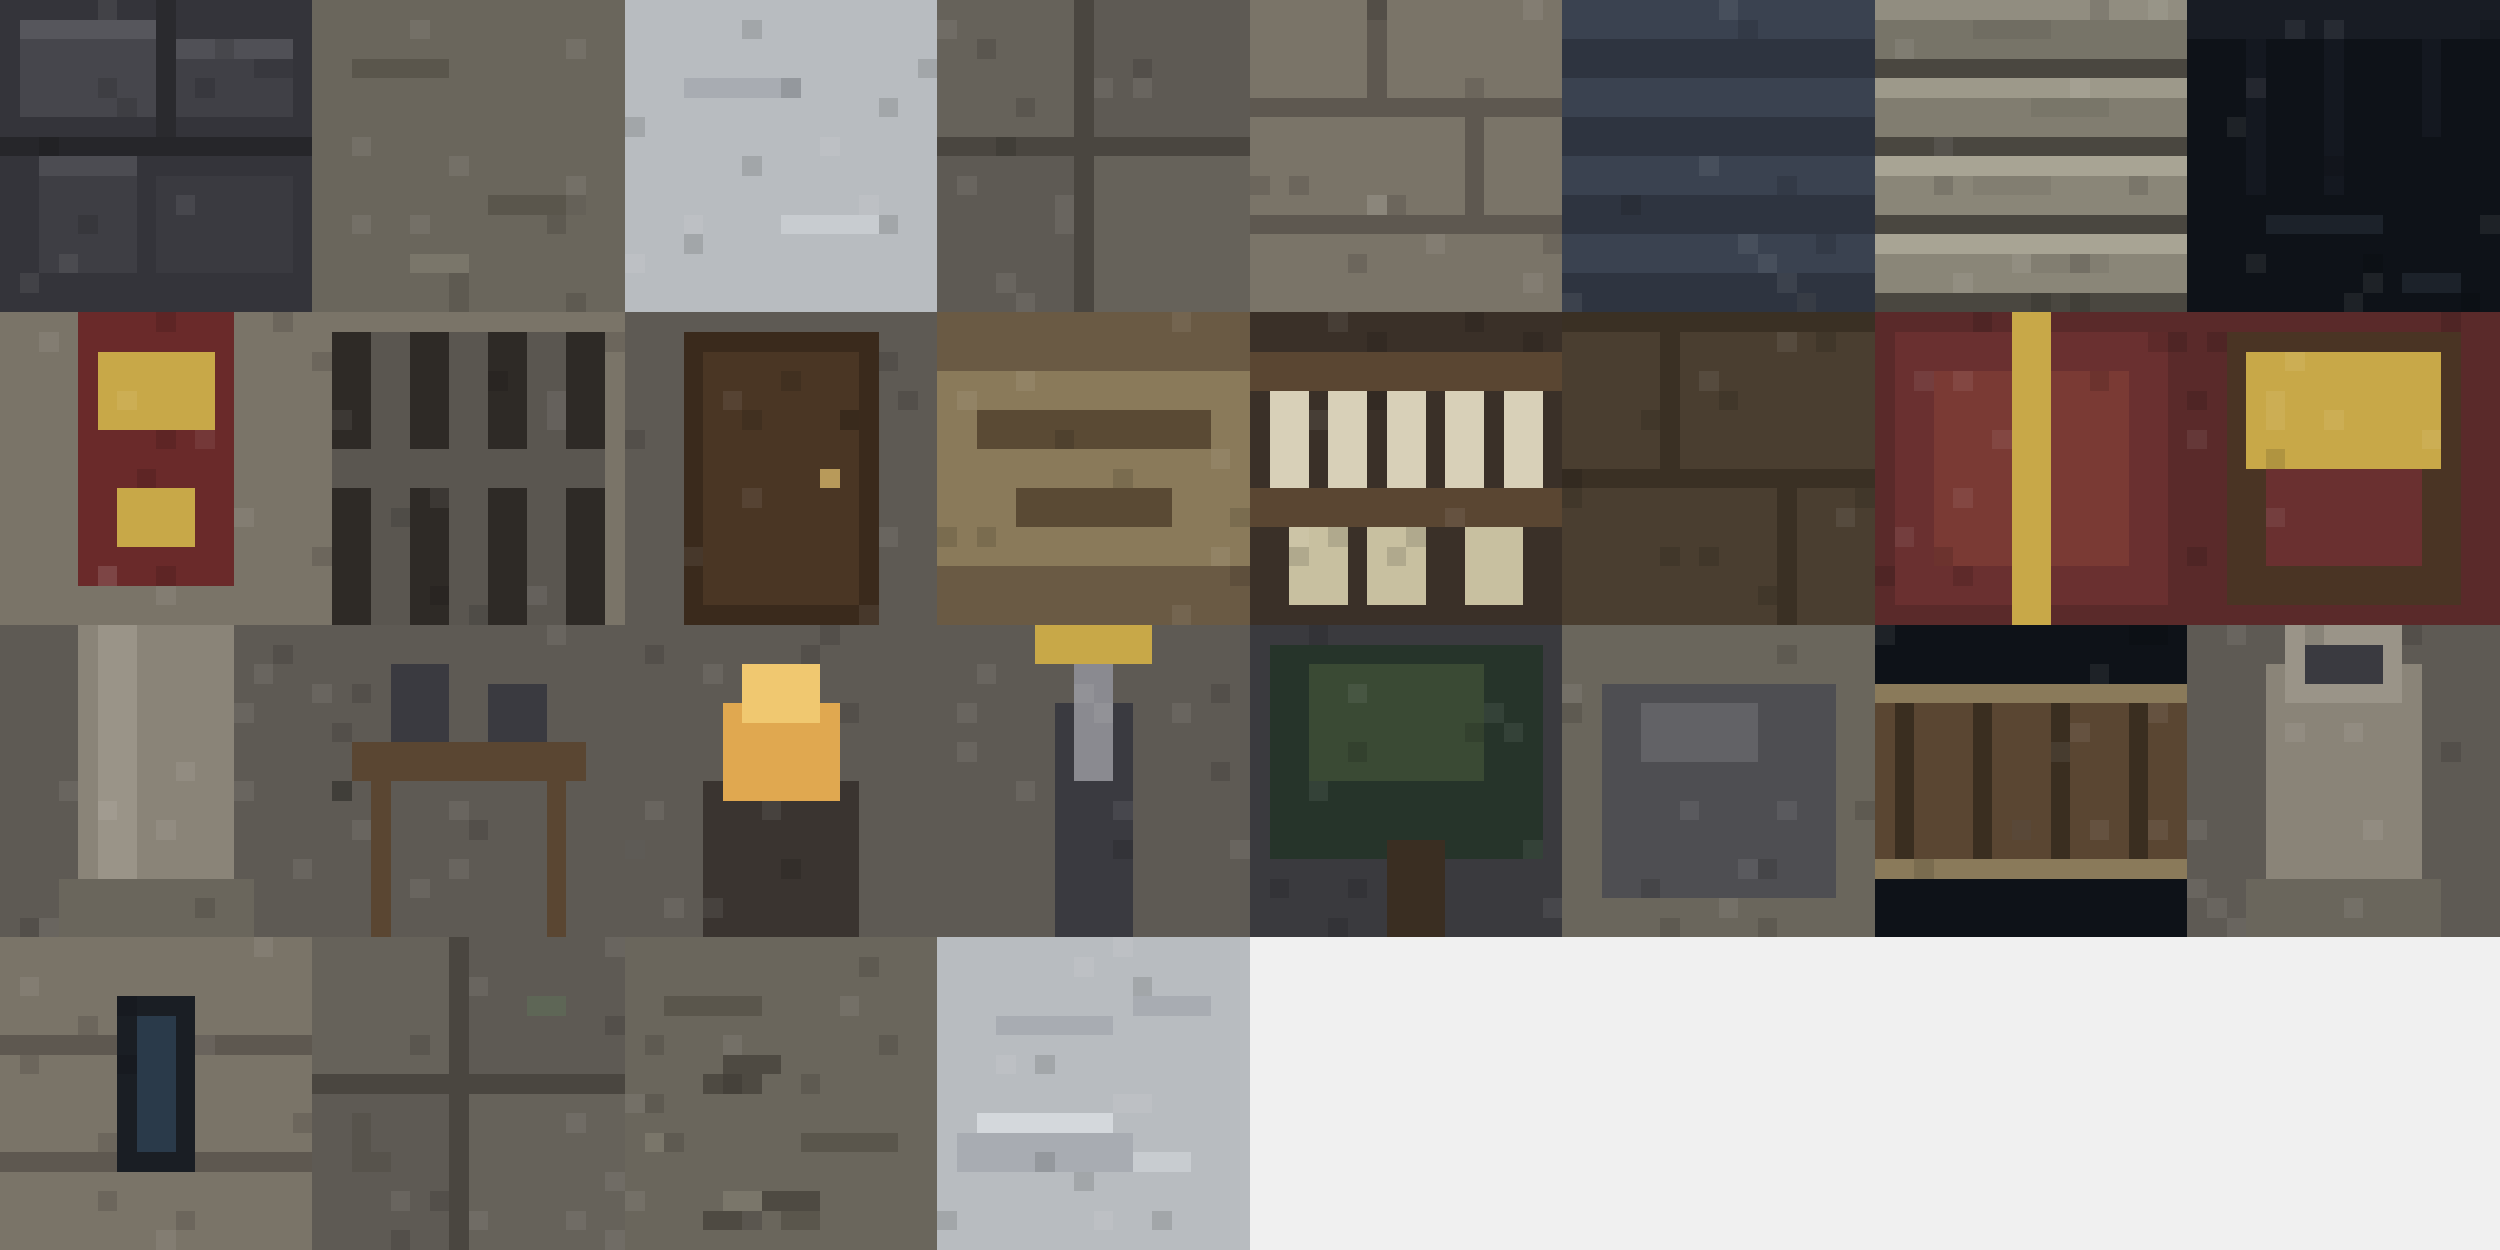
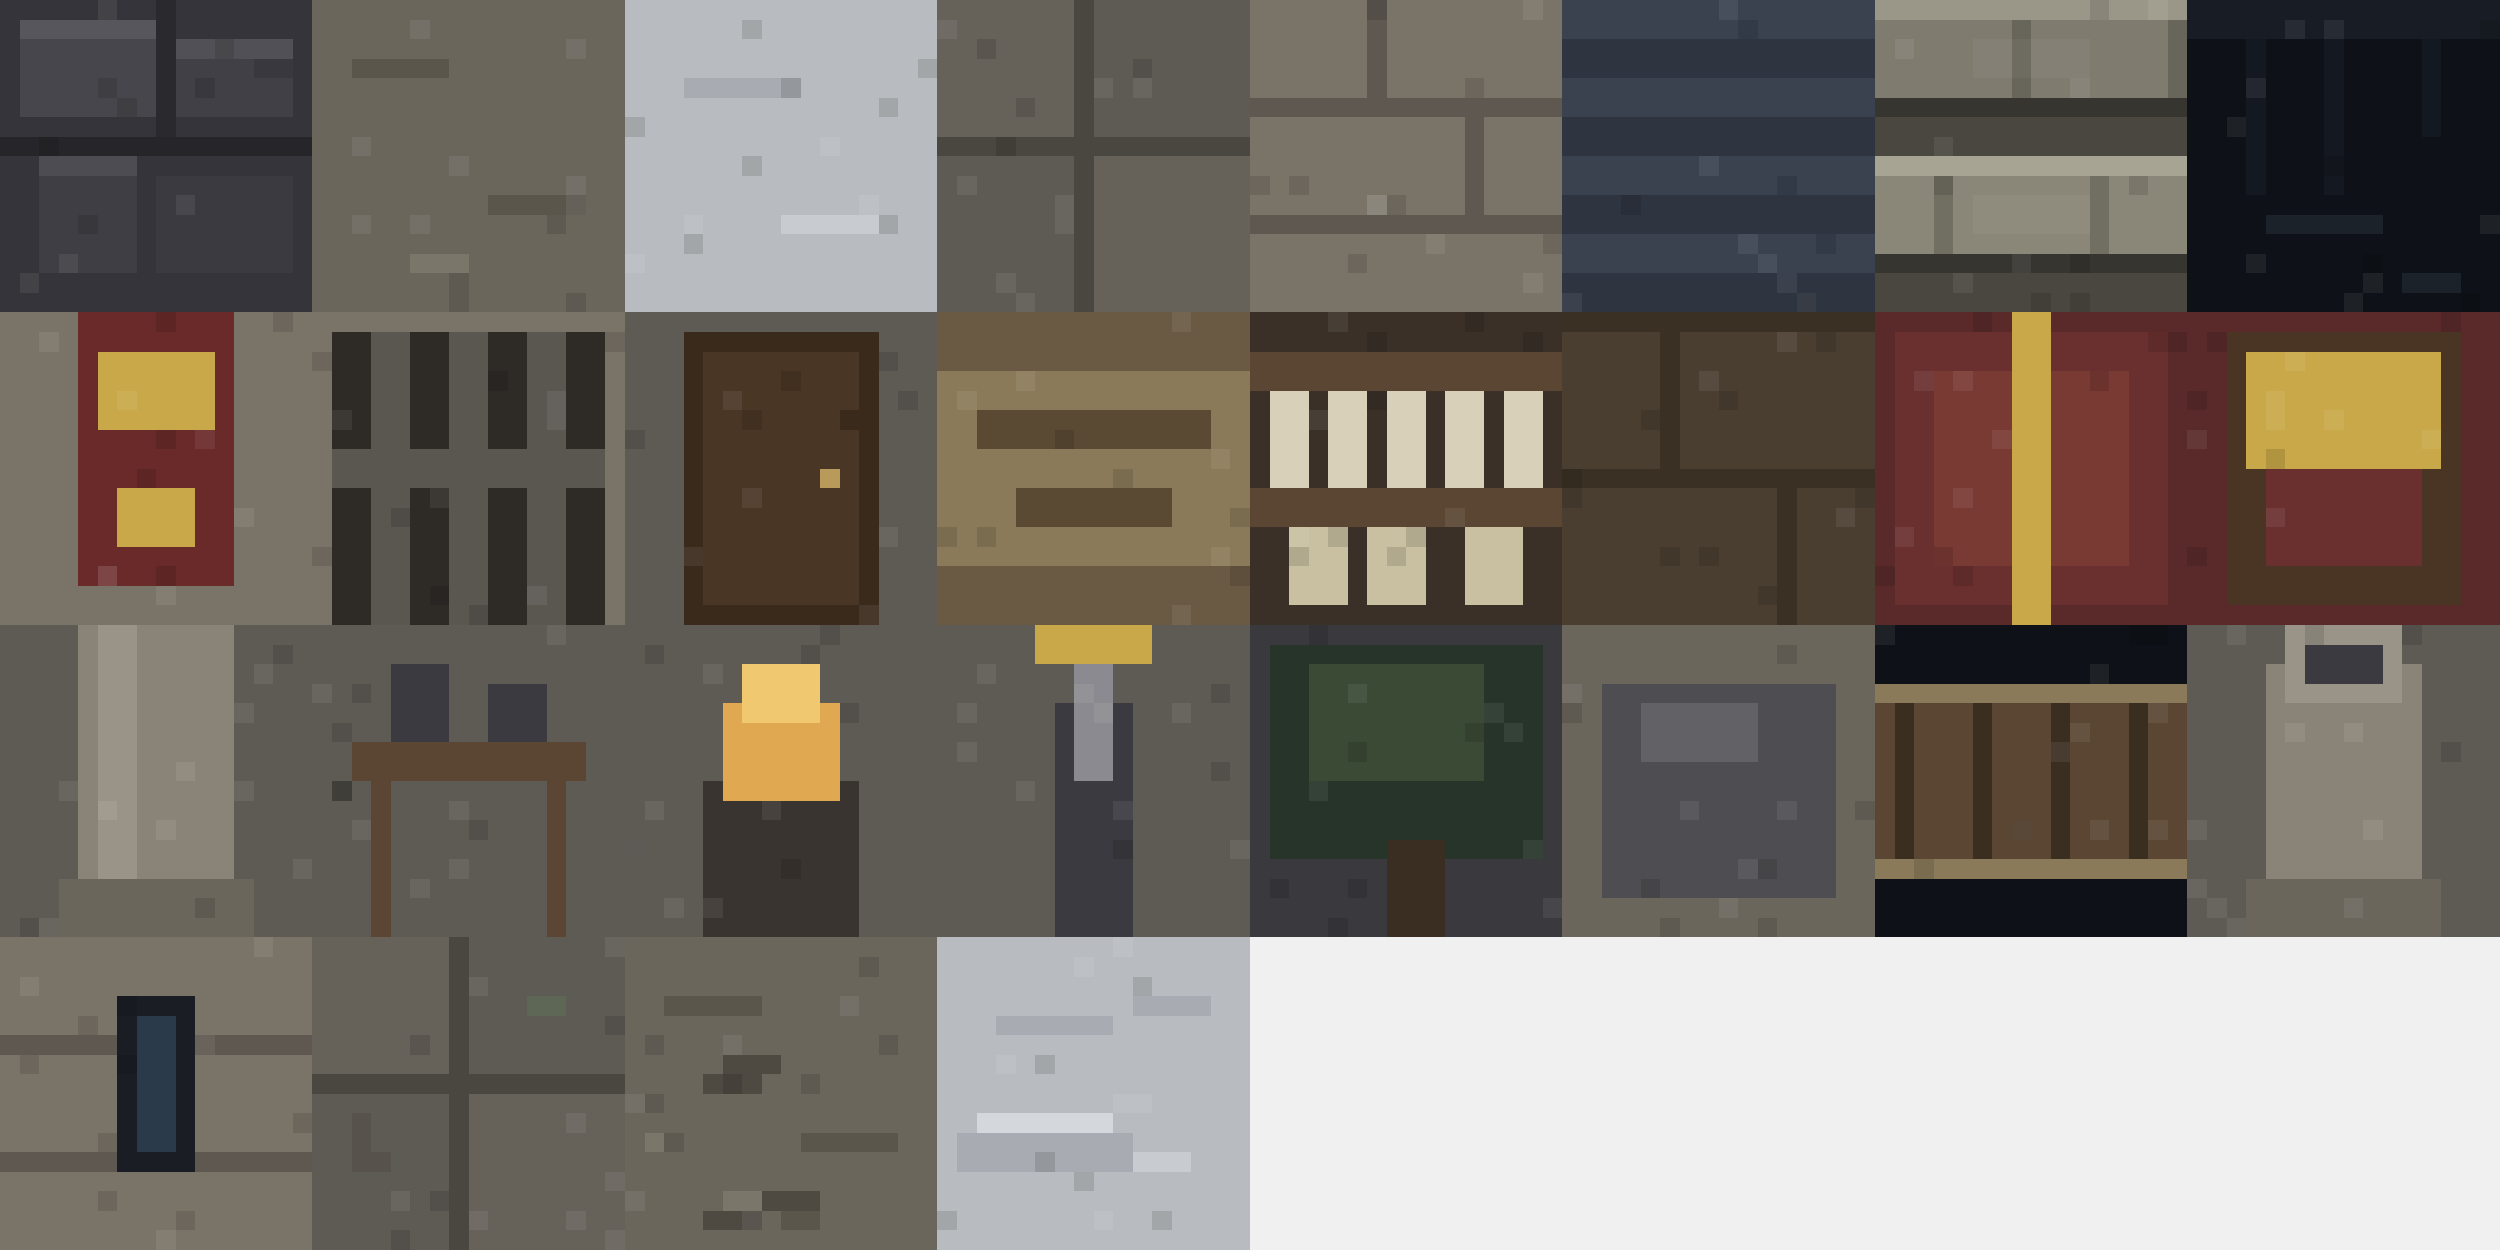
<svg xmlns="http://www.w3.org/2000/svg" width="128" height="64" shape-rendering="crispEdges">
  <g transform="translate(0 0)">
    <rect x="0" y="0" width="16" height="16" fill="#34343a" />
    <rect x="1" y="1" width="7" height="5" fill="#46464c" />
    <rect x="9" y="2" width="6" height="4" fill="#404046" />
    <rect x="2" y="8" width="5" height="6" fill="#3e3e44" />
    <rect x="8" y="9" width="7" height="5" fill="#3a3a40" />
    <rect x="1" y="1" width="7" height="1" fill="#56565c" />
    <rect x="9" y="2" width="6" height="1" fill="#505056" />
    <rect x="2" y="8" width="5" height="1" fill="#4c4c52" />
    <rect x="0" y="7" width="16" height="1" fill="#26262a" />
    <rect x="8" y="0" width="1" height="7" fill="#2a2a2e" />
    <rect x="5" y="0" width="1" height="1" fill="#ffffff" fill-opacity="0.07" />
    <rect x="10" y="4" width="1" height="1" fill="#000000" fill-opacity="0.12" />
    <rect x="4" y="11" width="1" height="1" fill="#000000" fill-opacity="0.12" />
    <rect x="13" y="3" width="1" height="1" fill="#000000" fill-opacity="0.12" />
    <rect x="5" y="4" width="1" height="1" fill="#000000" fill-opacity="0.12" />
    <rect x="3" y="13" width="1" height="1" fill="#ffffff" fill-opacity="0.07" />
    <rect x="2" y="7" width="1" height="1" fill="#000000" fill-opacity="0.12" />
    <rect x="1" y="14" width="1" height="1" fill="#ffffff" fill-opacity="0.07" />
    <rect x="11" y="2" width="1" height="1" fill="#000000" fill-opacity="0.12" />
    <rect x="9" y="10" width="1" height="1" fill="#ffffff" fill-opacity="0.07" />
    <rect x="6" y="5" width="1" height="1" fill="#000000" fill-opacity="0.12" />
    <rect x="14" y="3" width="1" height="1" fill="#000000" fill-opacity="0.12" />
  </g>
  <g transform="translate(16 0)">
    <rect x="0" y="0" width="16" height="16" fill="#6a665c" />
    <rect x="2" y="3" width="5" height="1" fill="#5a564c" />
    <rect x="9" y="10" width="5" height="1" fill="#5a564c" />
    <rect x="5" y="13" width="3" height="1" fill="#7a766a" />
    <rect x="13" y="15" width="1" height="1" fill="#000000" fill-opacity="0.12" />
    <rect x="5" y="11" width="1" height="1" fill="#ffffff" fill-opacity="0.07" />
    <rect x="2" y="11" width="1" height="1" fill="#ffffff" fill-opacity="0.07" />
    <rect x="7" y="8" width="1" height="1" fill="#ffffff" fill-opacity="0.07" />
    <rect x="5" y="1" width="1" height="1" fill="#ffffff" fill-opacity="0.07" />
    <rect x="13" y="2" width="1" height="1" fill="#ffffff" fill-opacity="0.07" />
    <rect x="12" y="11" width="1" height="1" fill="#000000" fill-opacity="0.12" />
    <rect x="13" y="9" width="1" height="1" fill="#ffffff" fill-opacity="0.07" />
    <rect x="7" y="15" width="1" height="1" fill="#000000" fill-opacity="0.12" />
    <rect x="2" y="7" width="1" height="1" fill="#ffffff" fill-opacity="0.07" />
    <rect x="7" y="14" width="1" height="1" fill="#000000" fill-opacity="0.12" />
    <rect x="13" y="10" width="1" height="1" fill="#ffffff" fill-opacity="0.07" />
  </g>
  <g transform="translate(32 0)">
    <rect x="0" y="0" width="16" height="16" fill="#b8bcc0" />
    <rect x="3" y="4" width="6" height="1" fill="#a8acb2" />
    <rect x="8" y="11" width="5" height="1" fill="#c8ccd0" />
    <rect x="6" y="8" width="1" height="1" fill="#000000" fill-opacity="0.12" />
    <rect x="6" y="1" width="1" height="1" fill="#000000" fill-opacity="0.12" />
    <rect x="13" y="5" width="1" height="1" fill="#000000" fill-opacity="0.12" />
    <rect x="10" y="7" width="1" height="1" fill="#ffffff" fill-opacity="0.07" />
    <rect x="8" y="4" width="1" height="1" fill="#000000" fill-opacity="0.12" />
    <rect x="15" y="3" width="1" height="1" fill="#000000" fill-opacity="0.12" />
    <rect x="13" y="11" width="1" height="1" fill="#000000" fill-opacity="0.12" />
    <rect x="0" y="13" width="1" height="1" fill="#ffffff" fill-opacity="0.07" />
    <rect x="3" y="11" width="1" height="1" fill="#ffffff" fill-opacity="0.07" />
    <rect x="12" y="10" width="1" height="1" fill="#ffffff" fill-opacity="0.07" />
    <rect x="3" y="12" width="1" height="1" fill="#000000" fill-opacity="0.12" />
    <rect x="0" y="6" width="1" height="1" fill="#000000" fill-opacity="0.12" />
  </g>
  <g transform="translate(48 0)">
    <rect x="0" y="0" width="16" height="16" fill="#5e5a54" />
    <rect x="0" y="0" width="8" height="8" fill="#66625a" />
    <rect x="8" y="8" width="8" height="8" fill="#66625a" />
    <rect x="0" y="7" width="16" height="1" fill="#4a4640" />
    <rect x="7" y="0" width="1" height="16" fill="#4a4640" />
    <rect x="0" y="1" width="1" height="1" fill="#ffffff" fill-opacity="0.07" />
    <rect x="4" y="5" width="1" height="1" fill="#000000" fill-opacity="0.12" />
    <rect x="1" y="9" width="1" height="1" fill="#ffffff" fill-opacity="0.07" />
    <rect x="6" y="11" width="1" height="1" fill="#ffffff" fill-opacity="0.07" />
    <rect x="3" y="14" width="1" height="1" fill="#ffffff" fill-opacity="0.07" />
    <rect x="10" y="3" width="1" height="1" fill="#000000" fill-opacity="0.12" />
    <rect x="4" y="15" width="1" height="1" fill="#ffffff" fill-opacity="0.07" />
    <rect x="6" y="10" width="1" height="1" fill="#ffffff" fill-opacity="0.07" />
    <rect x="3" y="7" width="1" height="1" fill="#000000" fill-opacity="0.12" />
    <rect x="8" y="4" width="1" height="1" fill="#ffffff" fill-opacity="0.07" />
    <rect x="10" y="4" width="1" height="1" fill="#ffffff" fill-opacity="0.07" />
    <rect x="2" y="2" width="1" height="1" fill="#000000" fill-opacity="0.12" />
  </g>
  <g transform="translate(64 0)">
    <rect x="0" y="0" width="16" height="16" fill="#7a7468" />
    <rect x="0" y="5" width="16" height="1" fill="#5e5850" />
    <rect x="0" y="11" width="16" height="1" fill="#5e5850" />
    <rect x="6" y="0" width="1" height="5" fill="#5e5850" />
    <rect x="11" y="6" width="1" height="5" fill="#5e5850" />
    <rect x="14" y="0" width="1" height="1" fill="#ffffff" fill-opacity="0.07" />
    <rect x="2" y="9" width="1" height="1" fill="#000000" fill-opacity="0.12" />
    <rect x="5" y="13" width="1" height="1" fill="#000000" fill-opacity="0.12" />
    <rect x="11" y="4" width="1" height="1" fill="#000000" fill-opacity="0.12" />
    <rect x="6" y="0" width="1" height="1" fill="#000000" fill-opacity="0.12" />
    <rect x="6" y="10" width="1" height="1" fill="#ffffff" fill-opacity="0.07" />
    <rect x="6" y="10" width="1" height="1" fill="#ffffff" fill-opacity="0.07" />
    <rect x="7" y="10" width="1" height="1" fill="#000000" fill-opacity="0.12" />
    <rect x="9" y="12" width="1" height="1" fill="#ffffff" fill-opacity="0.07" />
    <rect x="0" y="9" width="1" height="1" fill="#000000" fill-opacity="0.12" />
    <rect x="14" y="14" width="1" height="1" fill="#ffffff" fill-opacity="0.07" />
    <rect x="15" y="12" width="1" height="1" fill="#000000" fill-opacity="0.12" />
  </g>
  <g transform="translate(80 0)">
    <rect x="0" y="0" width="16" height="16" fill="#3a4250" />
    <rect x="0" y="2" width="16" height="2" fill="#2e3440" />
    <rect x="0" y="6" width="16" height="2" fill="#2e3440" />
    <rect x="0" y="10" width="16" height="2" fill="#2e3440" />
    <rect x="0" y="14" width="16" height="2" fill="#2e3440" />
    <rect x="7" y="8" width="1" height="1" fill="#ffffff" fill-opacity="0.07" />
    <rect x="10" y="13" width="1" height="1" fill="#ffffff" fill-opacity="0.07" />
    <rect x="12" y="15" width="1" height="1" fill="#000000" fill-opacity="0.12" />
    <rect x="0" y="15" width="1" height="1" fill="#ffffff" fill-opacity="0.07" />
    <rect x="8" y="0" width="1" height="1" fill="#ffffff" fill-opacity="0.07" />
    <rect x="9" y="1" width="1" height="1" fill="#000000" fill-opacity="0.12" />
    <rect x="3" y="10" width="1" height="1" fill="#000000" fill-opacity="0.12" />
    <rect x="11" y="9" width="1" height="1" fill="#000000" fill-opacity="0.12" />
    <rect x="13" y="12" width="1" height="1" fill="#000000" fill-opacity="0.12" />
    <rect x="12" y="15" width="1" height="1" fill="#ffffff" fill-opacity="0.07" />
    <rect x="9" y="12" width="1" height="1" fill="#ffffff" fill-opacity="0.07" />
    <rect x="11" y="14" width="1" height="1" fill="#ffffff" fill-opacity="0.07" />
  </g>
  <g transform="translate(96 0)">
    <rect x="0" y="0" width="16" height="16" fill="#4a4740" />
-     <rect x="0" y="0" width="16" height="3" fill="#8a8678" />
+     <rect x="0" y="0" width="16" height="5" fill="#8a8678" />
    <rect x="0" y="0" width="16" height="1" fill="#a8a494" />
-     <rect x="0" y="3" width="16" height="1" fill="#4a4740" />
-     <rect x="0" y="0" width="16" height="3" fill="#000000" fill-opacity="0.14" />
-     <rect x="5" y="1" width="4" height="1" fill="#000000" fill-opacity="0.06" />
-     <rect x="0" y="4" width="16" height="3" fill="#8a8678" />
-     <rect x="0" y="4" width="16" height="1" fill="#a8a494" />
-     <rect x="0" y="7" width="16" height="1" fill="#4a4740" />
-     <rect x="0" y="4" width="16" height="3" fill="#000000" fill-opacity="0.07" />
-     <rect x="8" y="5" width="4" height="1" fill="#000000" fill-opacity="0.06" />
-     <rect x="0" y="8" width="16" height="3" fill="#8a8678" />
+     <rect x="0" y="5" width="16" height="3" fill="#4a4740" />
+     <rect x="0" y="5" width="16" height="1" fill="#000000" fill-opacity="0.25" />
+     <rect x="0" y="0" width="16" height="5" fill="#000000" fill-opacity="0.08" />
+     <rect x="7" y="1" width="1" height="4" fill="#000000" fill-opacity="0.18" />
+     <rect x="15" y="1" width="1" height="4" fill="#000000" fill-opacity="0.18" />
+     <rect x="5" y="2" width="6" height="2" fill="#ffffff" fill-opacity="0.04" />
+     <rect x="0" y="8" width="16" height="5" fill="#8a8678" />
    <rect x="0" y="8" width="16" height="1" fill="#a8a494" />
-     <rect x="0" y="11" width="16" height="1" fill="#4a4740" />
-     <rect x="5" y="9" width="4" height="1" fill="#000000" fill-opacity="0.06" />
-     <rect x="0" y="12" width="16" height="3" fill="#8a8678" />
-     <rect x="0" y="12" width="16" height="1" fill="#a8a494" />
-     <rect x="0" y="15" width="16" height="1" fill="#4a4740" />
-     <rect x="8" y="13" width="4" height="1" fill="#000000" fill-opacity="0.06" />
+     <rect x="0" y="13" width="16" height="3" fill="#4a4740" />
+     <rect x="0" y="13" width="16" height="1" fill="#000000" fill-opacity="0.25" />
+     <rect x="3" y="9" width="1" height="4" fill="#000000" fill-opacity="0.18" />
+     <rect x="11" y="9" width="1" height="4" fill="#000000" fill-opacity="0.18" />
+     <rect x="5" y="10" width="6" height="2" fill="#ffffff" fill-opacity="0.04" />
    <rect x="1" y="2" width="1" height="1" fill="#ffffff" fill-opacity="0.07" />
    <rect x="3" y="9" width="1" height="1" fill="#000000" fill-opacity="0.12" />
    <rect x="7" y="13" width="1" height="1" fill="#ffffff" fill-opacity="0.07" />
    <rect x="4" y="14" width="1" height="1" fill="#ffffff" fill-opacity="0.07" />
    <rect x="10" y="13" width="1" height="1" fill="#000000" fill-opacity="0.12" />
    <rect x="11" y="0" width="1" height="1" fill="#000000" fill-opacity="0.12" />
    <rect x="8" y="15" width="1" height="1" fill="#000000" fill-opacity="0.12" />
    <rect x="14" y="0" width="1" height="1" fill="#ffffff" fill-opacity="0.07" />
    <rect x="10" y="15" width="1" height="1" fill="#000000" fill-opacity="0.12" />
    <rect x="13" y="9" width="1" height="1" fill="#000000" fill-opacity="0.12" />
    <rect x="10" y="4" width="1" height="1" fill="#ffffff" fill-opacity="0.07" />
    <rect x="3" y="7" width="1" height="1" fill="#ffffff" fill-opacity="0.07" />
  </g>
  <g transform="translate(112 0)">
    <rect x="0" y="0" width="16" height="16" fill="#0e1218" />
    <rect x="0" y="0" width="16" height="2" fill="#181c24" />
    <rect x="3" y="2" width="1" height="8" fill="#141820" />
    <rect x="7" y="2" width="1" height="8" fill="#141820" />
    <rect x="12" y="2" width="1" height="5" fill="#141820" />
    <rect x="4" y="11" width="6" height="1" fill="#1c222a" />
    <rect x="11" y="14" width="3" height="1" fill="#1c222a" />
    <rect x="14" y="15" width="1" height="1" fill="#000000" fill-opacity="0.12" />
    <rect x="5" y="1" width="1" height="1" fill="#ffffff" fill-opacity="0.07" />
    <rect x="9" y="14" width="1" height="1" fill="#ffffff" fill-opacity="0.07" />
    <rect x="2" y="6" width="1" height="1" fill="#ffffff" fill-opacity="0.07" />
    <rect x="9" y="13" width="1" height="1" fill="#000000" fill-opacity="0.12" />
    <rect x="3" y="4" width="1" height="1" fill="#ffffff" fill-opacity="0.07" />
    <rect x="7" y="1" width="1" height="1" fill="#ffffff" fill-opacity="0.07" />
    <rect x="7" y="8" width="1" height="1" fill="#000000" fill-opacity="0.12" />
    <rect x="15" y="1" width="1" height="1" fill="#000000" fill-opacity="0.12" />
    <rect x="3" y="13" width="1" height="1" fill="#ffffff" fill-opacity="0.07" />
    <rect x="8" y="15" width="1" height="1" fill="#ffffff" fill-opacity="0.07" />
    <rect x="15" y="11" width="1" height="1" fill="#ffffff" fill-opacity="0.07" />
  </g>
  <g transform="translate(0 16)">
    <rect x="0" y="0" width="16" height="16" fill="#7a7468" />
    <rect x="4" y="0" width="8" height="14" fill="#6a2a2a" />
    <rect x="5" y="2" width="6" height="4" fill="#c8a848" />
    <rect x="6" y="9" width="4" height="3" fill="#c8a848" />
    <rect x="14" y="0" width="1" height="1" fill="#000000" fill-opacity="0.12" />
    <rect x="10" y="6" width="1" height="1" fill="#ffffff" fill-opacity="0.07" />
    <rect x="5" y="13" width="1" height="1" fill="#ffffff" fill-opacity="0.07" />
    <rect x="8" y="13" width="1" height="1" fill="#000000" fill-opacity="0.12" />
    <rect x="7" y="8" width="1" height="1" fill="#000000" fill-opacity="0.12" />
    <rect x="5" y="13" width="1" height="1" fill="#ffffff" fill-opacity="0.07" />
    <rect x="8" y="6" width="1" height="1" fill="#000000" fill-opacity="0.12" />
    <rect x="6" y="4" width="1" height="1" fill="#ffffff" fill-opacity="0.07" />
    <rect x="2" y="1" width="1" height="1" fill="#ffffff" fill-opacity="0.07" />
    <rect x="8" y="0" width="1" height="1" fill="#000000" fill-opacity="0.12" />
    <rect x="12" y="10" width="1" height="1" fill="#ffffff" fill-opacity="0.07" />
    <rect x="8" y="14" width="1" height="1" fill="#ffffff" fill-opacity="0.07" />
  </g>
  <g transform="translate(16 16)">
    <rect x="0" y="0" width="16" height="16" fill="#7a7468" />
    <rect x="1" y="1" width="14" height="15" fill="#2e2a26" />
    <rect x="3" y="1" width="2" height="15" fill="#5a5650" />
    <rect x="7" y="1" width="2" height="15" fill="#5a5650" />
    <rect x="11" y="1" width="2" height="15" fill="#5a5650" />
    <rect x="1" y="7" width="14" height="2" fill="#5a5650" />
    <rect x="15" y="1" width="1" height="1" fill="#000000" fill-opacity="0.12" />
    <rect x="9" y="3" width="1" height="1" fill="#000000" fill-opacity="0.12" />
    <rect x="6" y="9" width="1" height="1" fill="#ffffff" fill-opacity="0.07" />
    <rect x="11" y="14" width="1" height="1" fill="#ffffff" fill-opacity="0.07" />
    <rect x="0" y="2" width="1" height="1" fill="#000000" fill-opacity="0.12" />
    <rect x="12" y="4" width="1" height="1" fill="#ffffff" fill-opacity="0.07" />
    <rect x="0" y="12" width="1" height="1" fill="#000000" fill-opacity="0.12" />
    <rect x="6" y="14" width="1" height="1" fill="#000000" fill-opacity="0.12" />
    <rect x="8" y="15" width="1" height="1" fill="#000000" fill-opacity="0.12" />
    <rect x="12" y="5" width="1" height="1" fill="#ffffff" fill-opacity="0.07" />
    <rect x="1" y="5" width="1" height="1" fill="#ffffff" fill-opacity="0.07" />
    <rect x="4" y="10" width="1" height="1" fill="#000000" fill-opacity="0.12" />
  </g>
  <g transform="translate(32 16)">
    <rect x="0" y="0" width="16" height="16" fill="#5e5a54" />
    <rect x="3" y="1" width="10" height="15" fill="#3a2a1c" />
    <rect x="4" y="2" width="8" height="13" fill="#4a3624" />
    <rect x="10" y="8" width="1" height="1" fill="#b89a5a" />
    <rect x="11" y="5" width="1" height="1" fill="#000000" fill-opacity="0.12" />
    <rect x="13" y="11" width="1" height="1" fill="#ffffff" fill-opacity="0.07" />
    <rect x="8" y="3" width="1" height="1" fill="#000000" fill-opacity="0.12" />
    <rect x="0" y="6" width="1" height="1" fill="#000000" fill-opacity="0.12" />
    <rect x="11" y="5" width="1" height="1" fill="#000000" fill-opacity="0.12" />
    <rect x="14" y="4" width="1" height="1" fill="#000000" fill-opacity="0.12" />
    <rect x="3" y="12" width="1" height="1" fill="#ffffff" fill-opacity="0.07" />
    <rect x="6" y="9" width="1" height="1" fill="#ffffff" fill-opacity="0.07" />
    <rect x="13" y="2" width="1" height="1" fill="#000000" fill-opacity="0.12" />
    <rect x="6" y="5" width="1" height="1" fill="#000000" fill-opacity="0.12" />
    <rect x="12" y="15" width="1" height="1" fill="#ffffff" fill-opacity="0.07" />
    <rect x="5" y="4" width="1" height="1" fill="#ffffff" fill-opacity="0.07" />
  </g>
  <g transform="translate(48 16)">
    <rect x="0" y="0" width="16" height="16" fill="#6a5a44" />
    <rect x="0" y="3" width="16" height="10" fill="#8a7a5a" />
    <rect x="2" y="5" width="12" height="2" fill="#5a4a34" />
    <rect x="4" y="9" width="8" height="2" fill="#5a4a34" />
    <rect x="14" y="7" width="1" height="1" fill="#ffffff" fill-opacity="0.07" />
    <rect x="12" y="0" width="1" height="1" fill="#ffffff" fill-opacity="0.07" />
    <rect x="9" y="8" width="1" height="1" fill="#000000" fill-opacity="0.12" />
    <rect x="14" y="12" width="1" height="1" fill="#ffffff" fill-opacity="0.07" />
    <rect x="12" y="15" width="1" height="1" fill="#ffffff" fill-opacity="0.07" />
    <rect x="2" y="11" width="1" height="1" fill="#000000" fill-opacity="0.12" />
    <rect x="1" y="4" width="1" height="1" fill="#ffffff" fill-opacity="0.07" />
    <rect x="15" y="10" width="1" height="1" fill="#000000" fill-opacity="0.12" />
    <rect x="4" y="3" width="1" height="1" fill="#ffffff" fill-opacity="0.07" />
    <rect x="0" y="11" width="1" height="1" fill="#000000" fill-opacity="0.12" />
    <rect x="6" y="6" width="1" height="1" fill="#000000" fill-opacity="0.12" />
    <rect x="15" y="13" width="1" height="1" fill="#000000" fill-opacity="0.12" />
  </g>
  <g transform="translate(64 16)">
    <rect x="0" y="0" width="16" height="16" fill="#3a3028" />
    <rect x="0" y="2" width="16" height="2" fill="#5a4632" />
    <rect x="0" y="9" width="16" height="2" fill="#5a4632" />
    <rect x="1" y="4" width="2" height="5" fill="#d8d0b8" />
    <rect x="4" y="4" width="2" height="5" fill="#d8d0b8" />
    <rect x="7" y="4" width="2" height="5" fill="#d8d0b8" />
    <rect x="10" y="4" width="2" height="5" fill="#d8d0b8" />
    <rect x="13" y="4" width="2" height="5" fill="#d8d0b8" />
    <rect x="2" y="11" width="3" height="4" fill="#c8c0a0" />
    <rect x="6" y="11" width="3" height="4" fill="#c8c0a0" />
    <rect x="11" y="11" width="3" height="4" fill="#c8c0a0" />
    <rect x="6" y="4" width="1" height="1" fill="#000000" fill-opacity="0.12" />
    <rect x="8" y="11" width="1" height="1" fill="#000000" fill-opacity="0.12" />
    <rect x="7" y="12" width="1" height="1" fill="#000000" fill-opacity="0.12" />
    <rect x="4" y="11" width="1" height="1" fill="#000000" fill-opacity="0.12" />
    <rect x="2" y="12" width="1" height="1" fill="#000000" fill-opacity="0.12" />
    <rect x="10" y="10" width="1" height="1" fill="#ffffff" fill-opacity="0.07" />
    <rect x="11" y="0" width="1" height="1" fill="#000000" fill-opacity="0.12" />
    <rect x="3" y="5" width="1" height="1" fill="#ffffff" fill-opacity="0.07" />
    <rect x="14" y="1" width="1" height="1" fill="#000000" fill-opacity="0.12" />
    <rect x="6" y="1" width="1" height="1" fill="#000000" fill-opacity="0.12" />
    <rect x="2" y="11" width="1" height="1" fill="#ffffff" fill-opacity="0.07" />
    <rect x="4" y="0" width="1" height="1" fill="#ffffff" fill-opacity="0.07" />
  </g>
  <g transform="translate(80 16)">
    <rect x="0" y="0" width="16" height="16" fill="#4a3e30" />
    <rect x="0" y="0" width="16" height="1" fill="#3a3024" />
    <rect x="0" y="8" width="16" height="1" fill="#3a3024" />
    <rect x="5" y="0" width="1" height="8" fill="#3a3024" />
    <rect x="11" y="8" width="1" height="8" fill="#3a3024" />
    <rect x="13" y="1" width="1" height="1" fill="#000000" fill-opacity="0.12" />
    <rect x="0" y="9" width="1" height="1" fill="#000000" fill-opacity="0.12" />
    <rect x="14" y="10" width="1" height="1" fill="#ffffff" fill-opacity="0.07" />
    <rect x="4" y="5" width="1" height="1" fill="#000000" fill-opacity="0.12" />
    <rect x="11" y="1" width="1" height="1" fill="#ffffff" fill-opacity="0.07" />
    <rect x="7" y="3" width="1" height="1" fill="#ffffff" fill-opacity="0.07" />
    <rect x="7" y="12" width="1" height="1" fill="#000000" fill-opacity="0.12" />
    <rect x="0" y="8" width="1" height="1" fill="#000000" fill-opacity="0.12" />
    <rect x="15" y="9" width="1" height="1" fill="#000000" fill-opacity="0.12" />
    <rect x="8" y="4" width="1" height="1" fill="#000000" fill-opacity="0.12" />
    <rect x="10" y="14" width="1" height="1" fill="#000000" fill-opacity="0.12" />
    <rect x="5" y="12" width="1" height="1" fill="#000000" fill-opacity="0.12" />
  </g>
  <g transform="translate(96 16)">
    <rect x="0" y="0" width="16" height="16" fill="#5a2a2a" />
    <rect x="1" y="1" width="14" height="14" fill="#6a3030" />
    <rect x="3" y="3" width="10" height="10" fill="#7a3a34" />
    <rect x="7" y="0" width="2" height="16" fill="#c8a848" />
    <rect x="2" y="3" width="1" height="1" fill="#ffffff" fill-opacity="0.07" />
    <rect x="5" y="0" width="1" height="1" fill="#000000" fill-opacity="0.12" />
    <rect x="4" y="3" width="1" height="1" fill="#ffffff" fill-opacity="0.07" />
    <rect x="1" y="11" width="1" height="1" fill="#ffffff" fill-opacity="0.07" />
    <rect x="14" y="1" width="1" height="1" fill="#000000" fill-opacity="0.12" />
    <rect x="4" y="13" width="1" height="1" fill="#000000" fill-opacity="0.12" />
    <rect x="3" y="12" width="1" height="1" fill="#000000" fill-opacity="0.12" />
    <rect x="11" y="3" width="1" height="1" fill="#000000" fill-opacity="0.12" />
    <rect x="15" y="1" width="1" height="1" fill="#000000" fill-opacity="0.12" />
    <rect x="4" y="9" width="1" height="1" fill="#ffffff" fill-opacity="0.07" />
    <rect x="0" y="13" width="1" height="1" fill="#000000" fill-opacity="0.12" />
    <rect x="6" y="6" width="1" height="1" fill="#ffffff" fill-opacity="0.07" />
  </g>
  <g transform="translate(112 16)">
    <rect x="0" y="0" width="16" height="16" fill="#5a2a2a" />
    <rect x="2" y="1" width="12" height="14" fill="#4a3424" />
    <rect x="3" y="2" width="10" height="6" fill="#c8a848" />
    <rect x="4" y="8" width="8" height="5" fill="#6a3030" />
    <rect x="4" y="5" width="1" height="1" fill="#ffffff" fill-opacity="0.07" />
    <rect x="5" y="2" width="1" height="1" fill="#ffffff" fill-opacity="0.07" />
    <rect x="0" y="4" width="1" height="1" fill="#000000" fill-opacity="0.12" />
    <rect x="1" y="1" width="1" height="1" fill="#000000" fill-opacity="0.12" />
    <rect x="7" y="5" width="1" height="1" fill="#ffffff" fill-opacity="0.07" />
    <rect x="13" y="0" width="1" height="1" fill="#000000" fill-opacity="0.12" />
    <rect x="0" y="6" width="1" height="1" fill="#ffffff" fill-opacity="0.07" />
    <rect x="4" y="7" width="1" height="1" fill="#000000" fill-opacity="0.12" />
    <rect x="4" y="4" width="1" height="1" fill="#ffffff" fill-opacity="0.07" />
    <rect x="4" y="10" width="1" height="1" fill="#ffffff" fill-opacity="0.07" />
    <rect x="12" y="6" width="1" height="1" fill="#ffffff" fill-opacity="0.07" />
    <rect x="0" y="12" width="1" height="1" fill="#000000" fill-opacity="0.12" />
  </g>
  <g transform="translate(0 32)">
    <rect x="0" y="0" width="16" height="16" fill="#5e5a54" />
    <rect x="4" y="0" width="8" height="16" fill="#8a8478" />
    <rect x="5" y="0" width="2" height="16" fill="#9a9488" />
    <rect x="3" y="13" width="10" height="3" fill="#6a665c" />
    <rect x="15" y="12" width="1" height="1" fill="#ffffff" fill-opacity="0.07" />
    <rect x="13" y="2" width="1" height="1" fill="#ffffff" fill-opacity="0.07" />
    <rect x="8" y="10" width="1" height="1" fill="#ffffff" fill-opacity="0.07" />
    <rect x="9" y="7" width="1" height="1" fill="#ffffff" fill-opacity="0.07" />
    <rect x="12" y="8" width="1" height="1" fill="#ffffff" fill-opacity="0.07" />
    <rect x="1" y="15" width="1" height="1" fill="#000000" fill-opacity="0.12" />
    <rect x="2" y="15" width="1" height="1" fill="#ffffff" fill-opacity="0.07" />
    <rect x="12" y="4" width="1" height="1" fill="#ffffff" fill-opacity="0.07" />
    <rect x="10" y="14" width="1" height="1" fill="#000000" fill-opacity="0.12" />
    <rect x="3" y="8" width="1" height="1" fill="#ffffff" fill-opacity="0.07" />
    <rect x="5" y="9" width="1" height="1" fill="#ffffff" fill-opacity="0.07" />
    <rect x="14" y="1" width="1" height="1" fill="#000000" fill-opacity="0.12" />
  </g>
  <g transform="translate(16 32)">
    <rect x="0" y="0" width="16" height="16" fill="#5e5a54" />
    <rect x="2" y="6" width="12" height="2" fill="#5a4632" />
    <rect x="3" y="8" width="1" height="8" fill="#5a4632" />
    <rect x="12" y="8" width="1" height="8" fill="#5a4632" />
    <rect x="4" y="2" width="3" height="4" fill="#3a3a40" />
    <rect x="9" y="3" width="3" height="3" fill="#3a3a40" />
    <rect x="7" y="9" width="1" height="1" fill="#ffffff" fill-opacity="0.07" />
    <rect x="7" y="12" width="1" height="1" fill="#ffffff" fill-opacity="0.07" />
    <rect x="1" y="8" width="1" height="1" fill="#000000" fill-opacity="0.12" />
    <rect x="1" y="5" width="1" height="1" fill="#000000" fill-opacity="0.12" />
    <rect x="8" y="10" width="1" height="1" fill="#000000" fill-opacity="0.12" />
    <rect x="2" y="3" width="1" height="1" fill="#000000" fill-opacity="0.12" />
    <rect x="5" y="13" width="1" height="1" fill="#ffffff" fill-opacity="0.07" />
    <rect x="1" y="8" width="1" height="1" fill="#000000" fill-opacity="0.12" />
    <rect x="1" y="8" width="1" height="1" fill="#000000" fill-opacity="0.12" />
    <rect x="0" y="3" width="1" height="1" fill="#ffffff" fill-opacity="0.07" />
    <rect x="2" y="10" width="1" height="1" fill="#ffffff" fill-opacity="0.07" />
    <rect x="12" y="0" width="1" height="1" fill="#ffffff" fill-opacity="0.07" />
  </g>
  <g transform="translate(32 32)">
    <rect x="0" y="0" width="16" height="16" fill="#5e5a54" />
    <rect x="4" y="8" width="8" height="8" fill="#3a3430" />
    <rect x="5" y="4" width="6" height="5" fill="#e0a850" />
    <rect x="6" y="2" width="4" height="3" fill="#f0c870" />
    <rect x="8" y="12" width="1" height="1" fill="#000000" fill-opacity="0.12" />
    <rect x="10" y="0" width="1" height="1" fill="#000000" fill-opacity="0.12" />
    <rect x="0" y="11" width="1" height="1" fill="#000000" fill-opacity="0.12" />
    <rect x="11" y="4" width="1" height="1" fill="#000000" fill-opacity="0.12" />
    <rect x="1" y="9" width="1" height="1" fill="#ffffff" fill-opacity="0.07" />
    <rect x="4" y="14" width="1" height="1" fill="#ffffff" fill-opacity="0.07" />
    <rect x="4" y="2" width="1" height="1" fill="#ffffff" fill-opacity="0.07" />
    <rect x="7" y="9" width="1" height="1" fill="#ffffff" fill-opacity="0.07" />
    <rect x="2" y="14" width="1" height="1" fill="#ffffff" fill-opacity="0.07" />
    <rect x="0" y="11" width="1" height="1" fill="#ffffff" fill-opacity="0.07" />
    <rect x="9" y="1" width="1" height="1" fill="#000000" fill-opacity="0.12" />
    <rect x="1" y="1" width="1" height="1" fill="#000000" fill-opacity="0.12" />
  </g>
  <g transform="translate(48 32)">
    <rect x="0" y="0" width="16" height="16" fill="#5e5a54" />
    <rect x="6" y="4" width="4" height="12" fill="#3a3a40" />
    <rect x="7" y="0" width="2" height="8" fill="#8a8a90" />
    <rect x="5" y="0" width="6" height="2" fill="#c8a848" />
    <rect x="14" y="7" width="1" height="1" fill="#000000" fill-opacity="0.12" />
    <rect x="14" y="3" width="1" height="1" fill="#000000" fill-opacity="0.12" />
    <rect x="9" y="9" width="1" height="1" fill="#ffffff" fill-opacity="0.07" />
    <rect x="4" y="8" width="1" height="1" fill="#ffffff" fill-opacity="0.07" />
    <rect x="1" y="4" width="1" height="1" fill="#ffffff" fill-opacity="0.07" />
    <rect x="12" y="4" width="1" height="1" fill="#ffffff" fill-opacity="0.07" />
    <rect x="15" y="11" width="1" height="1" fill="#ffffff" fill-opacity="0.07" />
    <rect x="7" y="3" width="1" height="1" fill="#ffffff" fill-opacity="0.07" />
    <rect x="8" y="4" width="1" height="1" fill="#ffffff" fill-opacity="0.07" />
    <rect x="1" y="6" width="1" height="1" fill="#ffffff" fill-opacity="0.07" />
    <rect x="2" y="2" width="1" height="1" fill="#ffffff" fill-opacity="0.07" />
    <rect x="9" y="11" width="1" height="1" fill="#000000" fill-opacity="0.12" />
  </g>
  <g transform="translate(64 32)">
    <rect x="0" y="0" width="16" height="16" fill="#3a3a3e" />
    <rect x="1" y="1" width="14" height="11" fill="#26342a" />
    <rect x="3" y="2" width="9" height="6" fill="#3a4a34" />
    <rect x="7" y="11" width="3" height="5" fill="#3a2e22" />
    <rect x="15" y="14" width="1" height="1" fill="#ffffff" fill-opacity="0.07" />
    <rect x="14" y="11" width="1" height="1" fill="#ffffff" fill-opacity="0.07" />
    <rect x="11" y="5" width="1" height="1" fill="#000000" fill-opacity="0.12" />
    <rect x="13" y="5" width="1" height="1" fill="#ffffff" fill-opacity="0.07" />
    <rect x="5" y="13" width="1" height="1" fill="#000000" fill-opacity="0.12" />
    <rect x="12" y="4" width="1" height="1" fill="#ffffff" fill-opacity="0.07" />
    <rect x="5" y="6" width="1" height="1" fill="#000000" fill-opacity="0.12" />
    <rect x="5" y="3" width="1" height="1" fill="#ffffff" fill-opacity="0.07" />
    <rect x="3" y="8" width="1" height="1" fill="#ffffff" fill-opacity="0.07" />
    <rect x="3" y="0" width="1" height="1" fill="#000000" fill-opacity="0.12" />
    <rect x="4" y="15" width="1" height="1" fill="#000000" fill-opacity="0.12" />
    <rect x="1" y="13" width="1" height="1" fill="#000000" fill-opacity="0.12" />
  </g>
  <g transform="translate(80 32)">
    <rect x="0" y="0" width="16" height="16" fill="#6a665c" />
    <rect x="2" y="3" width="12" height="11" fill="#4e4e52" />
    <rect x="4" y="4" width="6" height="3" fill="#626266" />
    <rect x="0" y="3" width="1" height="1" fill="#ffffff" fill-opacity="0.07" />
    <rect x="0" y="4" width="1" height="1" fill="#000000" fill-opacity="0.12" />
    <rect x="8" y="14" width="1" height="1" fill="#ffffff" fill-opacity="0.07" />
    <rect x="10" y="12" width="1" height="1" fill="#000000" fill-opacity="0.12" />
    <rect x="10" y="15" width="1" height="1" fill="#000000" fill-opacity="0.12" />
    <rect x="5" y="15" width="1" height="1" fill="#000000" fill-opacity="0.12" />
    <rect x="15" y="9" width="1" height="1" fill="#000000" fill-opacity="0.12" />
    <rect x="4" y="13" width="1" height="1" fill="#000000" fill-opacity="0.12" />
    <rect x="6" y="9" width="1" height="1" fill="#ffffff" fill-opacity="0.07" />
    <rect x="11" y="9" width="1" height="1" fill="#ffffff" fill-opacity="0.07" />
    <rect x="11" y="1" width="1" height="1" fill="#000000" fill-opacity="0.12" />
    <rect x="9" y="12" width="1" height="1" fill="#ffffff" fill-opacity="0.07" />
  </g>
  <g transform="translate(96 32)">
    <rect x="0" y="0" width="16" height="16" fill="#0e1218" />
    <rect x="0" y="4" width="16" height="8" fill="#5a4632" />
    <rect x="1" y="4" width="1" height="8" fill="#3a2e20" />
    <rect x="5" y="4" width="1" height="8" fill="#3a2e20" />
    <rect x="9" y="4" width="1" height="8" fill="#3a2e20" />
    <rect x="13" y="4" width="1" height="8" fill="#3a2e20" />
    <rect x="0" y="3" width="16" height="1" fill="#8a7a5a" />
    <rect x="0" y="12" width="16" height="1" fill="#8a7a5a" />
    <rect x="7" y="10" width="1" height="1" fill="#ffffff" fill-opacity="0.07" />
    <rect x="9" y="6" width="1" height="1" fill="#ffffff" fill-opacity="0.07" />
    <rect x="14" y="4" width="1" height="1" fill="#ffffff" fill-opacity="0.07" />
    <rect x="10" y="5" width="1" height="1" fill="#ffffff" fill-opacity="0.07" />
    <rect x="11" y="2" width="1" height="1" fill="#ffffff" fill-opacity="0.07" />
    <rect x="7" y="10" width="1" height="1" fill="#000000" fill-opacity="0.12" />
    <rect x="14" y="0" width="1" height="1" fill="#000000" fill-opacity="0.12" />
    <rect x="11" y="10" width="1" height="1" fill="#ffffff" fill-opacity="0.07" />
    <rect x="0" y="0" width="1" height="1" fill="#ffffff" fill-opacity="0.07" />
    <rect x="13" y="0" width="1" height="1" fill="#000000" fill-opacity="0.12" />
    <rect x="14" y="10" width="1" height="1" fill="#ffffff" fill-opacity="0.07" />
    <rect x="2" y="12" width="1" height="1" fill="#000000" fill-opacity="0.12" />
  </g>
  <g transform="translate(112 32)">
    <rect x="0" y="0" width="16" height="16" fill="#5e5a54" />
    <rect x="4" y="2" width="8" height="12" fill="#8a8478" />
    <rect x="5" y="0" width="6" height="4" fill="#9a9488" />
    <rect x="6" y="1" width="4" height="2" fill="#3a3a40" />
    <rect x="3" y="13" width="10" height="3" fill="#6a665c" />
    <rect x="0" y="10" width="1" height="1" fill="#ffffff" fill-opacity="0.07" />
    <rect x="1" y="14" width="1" height="1" fill="#ffffff" fill-opacity="0.07" />
    <rect x="0" y="13" width="1" height="1" fill="#ffffff" fill-opacity="0.07" />
    <rect x="8" y="5" width="1" height="1" fill="#ffffff" fill-opacity="0.07" />
    <rect x="2" y="15" width="1" height="1" fill="#ffffff" fill-opacity="0.07" />
    <rect x="13" y="6" width="1" height="1" fill="#000000" fill-opacity="0.12" />
    <rect x="8" y="14" width="1" height="1" fill="#ffffff" fill-opacity="0.07" />
    <rect x="11" y="0" width="1" height="1" fill="#000000" fill-opacity="0.12" />
    <rect x="9" y="10" width="1" height="1" fill="#ffffff" fill-opacity="0.07" />
    <rect x="6" y="0" width="1" height="1" fill="#000000" fill-opacity="0.12" />
    <rect x="2" y="0" width="1" height="1" fill="#ffffff" fill-opacity="0.07" />
    <rect x="5" y="5" width="1" height="1" fill="#ffffff" fill-opacity="0.07" />
  </g>
  <g transform="translate(0 48)">
    <rect x="0" y="0" width="16" height="16" fill="#7a7468" />
    <rect x="0" y="5" width="16" height="1" fill="#5e5850" />
    <rect x="0" y="11" width="16" height="1" fill="#5e5850" />
    <rect x="6" y="3" width="4" height="9" fill="#1a1e24" />
    <rect x="7" y="4" width="2" height="7" fill="#2a3a4a" />
    <rect x="15" y="9" width="1" height="1" fill="#000000" fill-opacity="0.12" />
    <rect x="9" y="14" width="1" height="1" fill="#000000" fill-opacity="0.12" />
    <rect x="6" y="3" width="1" height="1" fill="#000000" fill-opacity="0.12" />
    <rect x="13" y="0" width="1" height="1" fill="#ffffff" fill-opacity="0.07" />
    <rect x="5" y="13" width="1" height="1" fill="#000000" fill-opacity="0.12" />
    <rect x="10" y="5" width="1" height="1" fill="#ffffff" fill-opacity="0.07" />
    <rect x="8" y="15" width="1" height="1" fill="#ffffff" fill-opacity="0.07" />
    <rect x="5" y="10" width="1" height="1" fill="#000000" fill-opacity="0.12" />
    <rect x="1" y="2" width="1" height="1" fill="#ffffff" fill-opacity="0.07" />
    <rect x="4" y="4" width="1" height="1" fill="#000000" fill-opacity="0.12" />
    <rect x="1" y="6" width="1" height="1" fill="#000000" fill-opacity="0.12" />
    <rect x="6" y="6" width="1" height="1" fill="#000000" fill-opacity="0.12" />
  </g>
  <g transform="translate(16 48)">
    <rect x="0" y="0" width="16" height="16" fill="#5e5a54" />
    <rect x="0" y="0" width="8" height="8" fill="#66625a" />
    <rect x="8" y="8" width="8" height="8" fill="#66625a" />
    <rect x="0" y="7" width="16" height="1" fill="#4a4640" />
    <rect x="7" y="0" width="1" height="16" fill="#4a4640" />
    <rect x="2" y="9" width="1" height="3" fill="#57534c" />
    <rect x="3" y="11" width="1" height="1" fill="#57534c" />
    <rect x="11" y="3" width="2" height="1" fill="#5e6656" />
    <rect x="5" y="5" width="1" height="1" fill="#000000" fill-opacity="0.12" />
    <rect x="15" y="4" width="1" height="1" fill="#000000" fill-opacity="0.12" />
    <rect x="13" y="9" width="1" height="1" fill="#ffffff" fill-opacity="0.07" />
    <rect x="4" y="13" width="1" height="1" fill="#ffffff" fill-opacity="0.07" />
    <rect x="4" y="15" width="1" height="1" fill="#000000" fill-opacity="0.12" />
    <rect x="8" y="2" width="1" height="1" fill="#ffffff" fill-opacity="0.07" />
    <rect x="15" y="15" width="1" height="1" fill="#ffffff" fill-opacity="0.07" />
    <rect x="15" y="12" width="1" height="1" fill="#ffffff" fill-opacity="0.07" />
    <rect x="13" y="14" width="1" height="1" fill="#ffffff" fill-opacity="0.07" />
    <rect x="15" y="0" width="1" height="1" fill="#ffffff" fill-opacity="0.07" />
    <rect x="8" y="14" width="1" height="1" fill="#ffffff" fill-opacity="0.07" />
    <rect x="6" y="13" width="1" height="1" fill="#000000" fill-opacity="0.12" />
  </g>
  <g transform="translate(32 48)">
    <rect x="0" y="0" width="16" height="16" fill="#6a665c" />
    <rect x="2" y="3" width="5" height="1" fill="#5a564c" />
    <rect x="9" y="10" width="5" height="1" fill="#5a564c" />
    <rect x="5" y="13" width="3" height="1" fill="#7a766a" />
    <rect x="7" y="13" width="3" height="1" fill="#4e4a42" />
    <rect x="1" y="10" width="1" height="1" fill="#7a766a" />
    <rect x="4" y="7" width="3" height="1" fill="#4e4a42" />
    <rect x="5" y="6" width="3" height="1" fill="#4e4a42" />
    <rect x="2" y="3" width="2" height="1" fill="#5a564c" />
    <rect x="8" y="14" width="2" height="1" fill="#5a564c" />
    <rect x="4" y="14" width="3" height="1" fill="#4e4a42" />
    <rect x="6" y="14" width="1" height="1" fill="#ffffff" fill-opacity="0.07" />
    <rect x="5" y="5" width="1" height="1" fill="#ffffff" fill-opacity="0.07" />
    <rect x="2" y="10" width="1" height="1" fill="#000000" fill-opacity="0.12" />
    <rect x="11" y="3" width="1" height="1" fill="#ffffff" fill-opacity="0.07" />
    <rect x="12" y="1" width="1" height="1" fill="#000000" fill-opacity="0.12" />
    <rect x="13" y="5" width="1" height="1" fill="#000000" fill-opacity="0.12" />
    <rect x="1" y="5" width="1" height="1" fill="#000000" fill-opacity="0.12" />
    <rect x="5" y="7" width="1" height="1" fill="#000000" fill-opacity="0.12" />
    <rect x="1" y="8" width="1" height="1" fill="#000000" fill-opacity="0.12" />
    <rect x="9" y="7" width="1" height="1" fill="#000000" fill-opacity="0.12" />
    <rect x="0" y="13" width="1" height="1" fill="#ffffff" fill-opacity="0.07" />
    <rect x="0" y="8" width="1" height="1" fill="#ffffff" fill-opacity="0.07" />
  </g>
  <g transform="translate(48 48)">
    <rect x="0" y="0" width="16" height="16" fill="#b8bcc0" />
    <rect x="3" y="4" width="6" height="1" fill="#a8acb2" />
    <rect x="8" y="11" width="5" height="1" fill="#c8ccd0" />
    <rect x="1" y="10" width="9" height="2" fill="#a8acb2" />
    <rect x="2" y="9" width="7" height="1" fill="#d4d8dc" />
    <rect x="10" y="3" width="4" height="1" fill="#a8acb2" />
    <rect x="10" y="8" width="1" height="1" fill="#ffffff" fill-opacity="0.07" />
    <rect x="0" y="14" width="1" height="1" fill="#000000" fill-opacity="0.12" />
    <rect x="11" y="14" width="1" height="1" fill="#000000" fill-opacity="0.12" />
    <rect x="5" y="11" width="1" height="1" fill="#000000" fill-opacity="0.12" />
    <rect x="8" y="14" width="1" height="1" fill="#ffffff" fill-opacity="0.07" />
    <rect x="7" y="1" width="1" height="1" fill="#ffffff" fill-opacity="0.07" />
    <rect x="9" y="0" width="1" height="1" fill="#ffffff" fill-opacity="0.07" />
    <rect x="5" y="6" width="1" height="1" fill="#000000" fill-opacity="0.12" />
    <rect x="3" y="6" width="1" height="1" fill="#ffffff" fill-opacity="0.07" />
    <rect x="7" y="12" width="1" height="1" fill="#000000" fill-opacity="0.12" />
    <rect x="10" y="2" width="1" height="1" fill="#000000" fill-opacity="0.12" />
    <rect x="9" y="8" width="1" height="1" fill="#ffffff" fill-opacity="0.07" />
  </g>
</svg>
